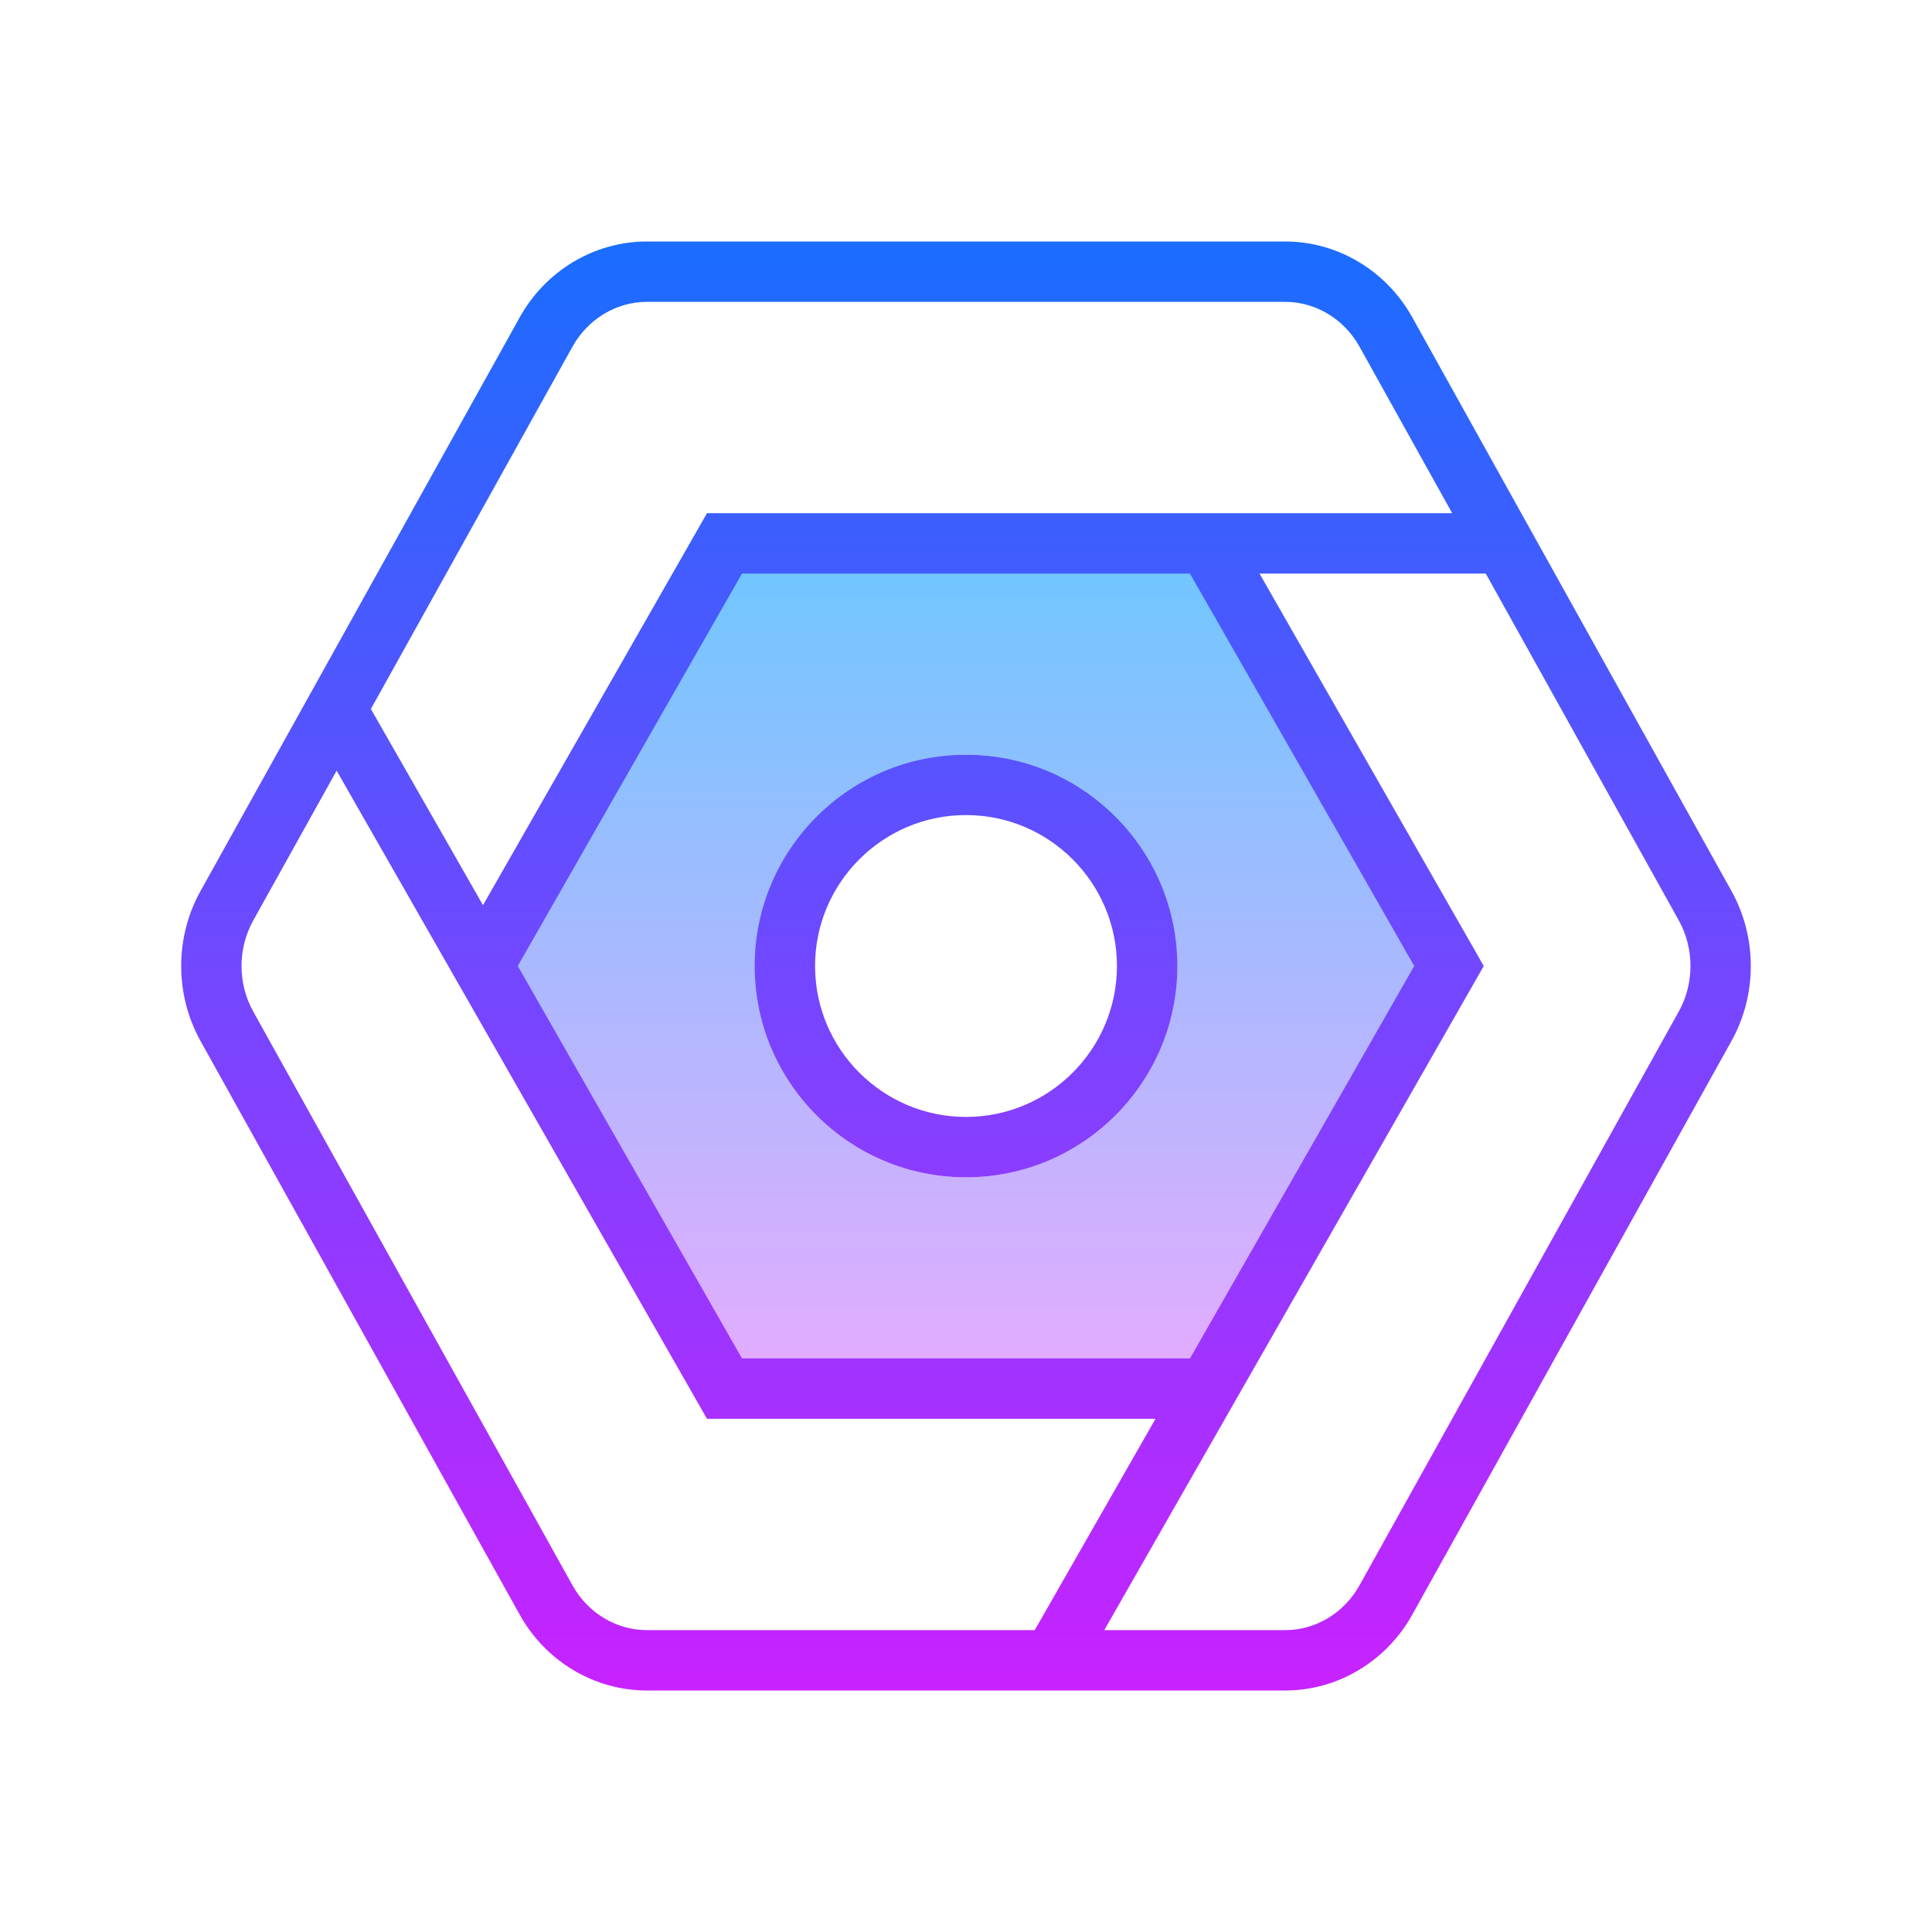
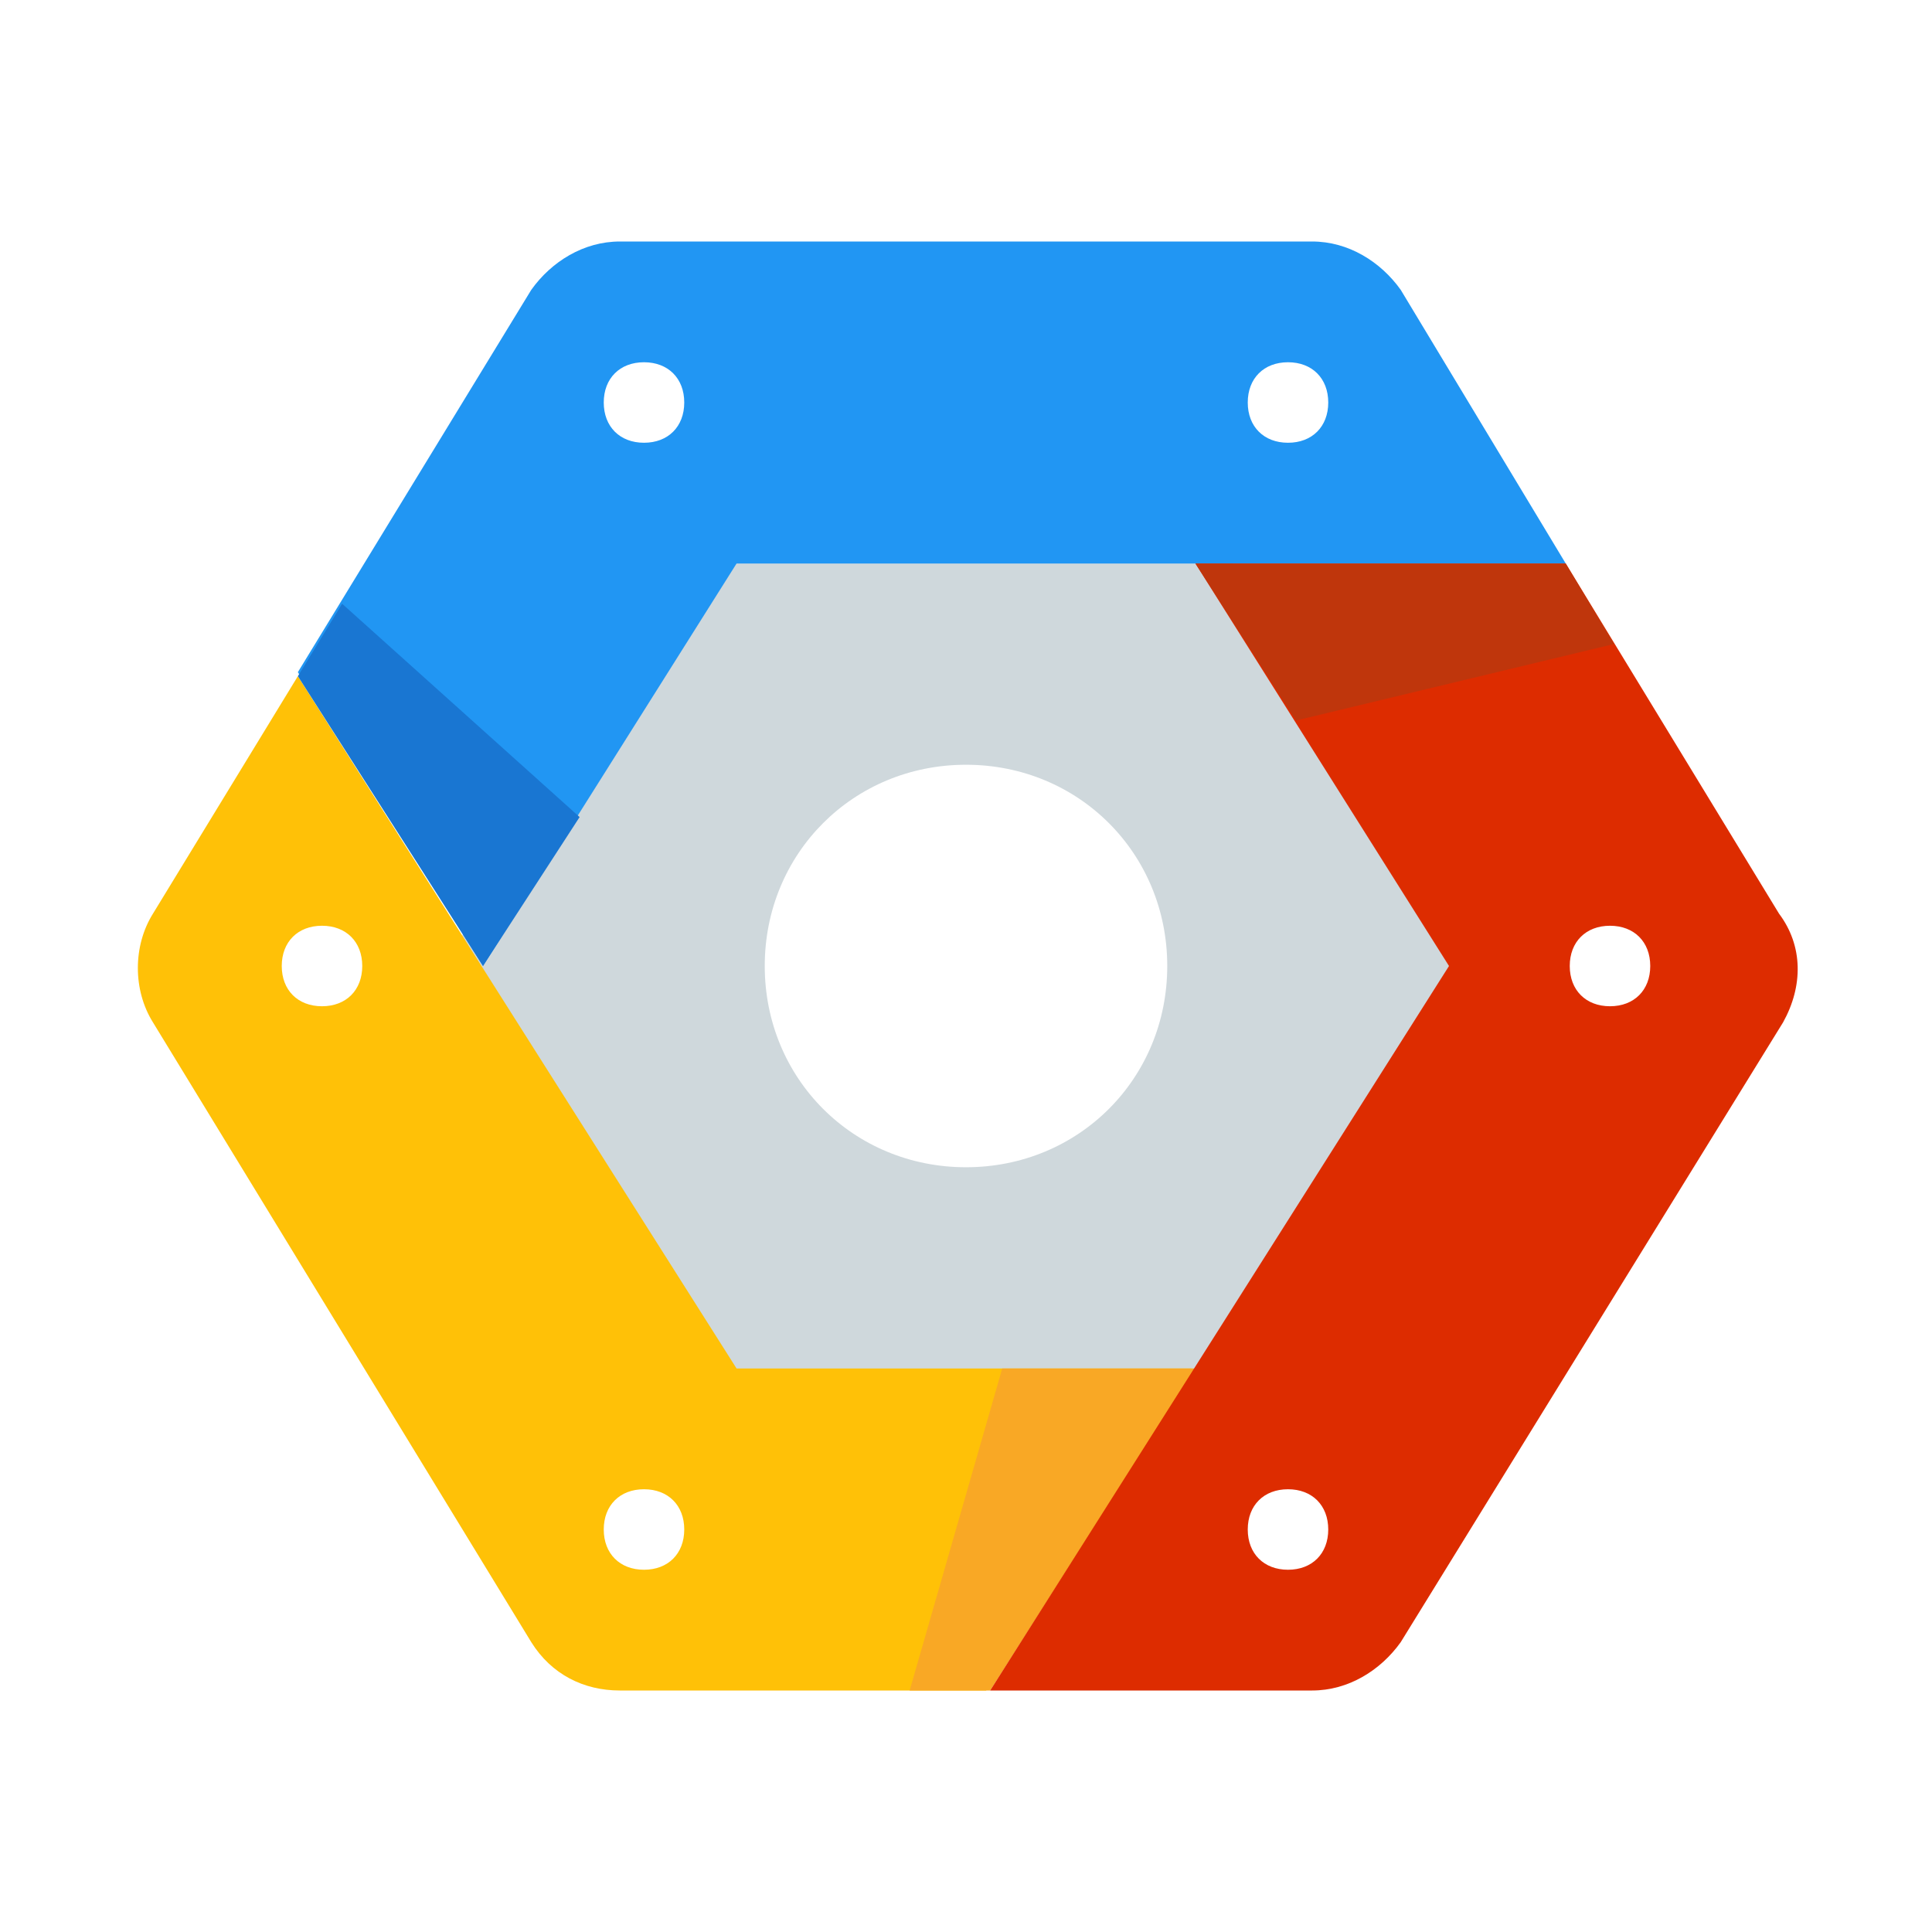
- <svg xmlns="http://www.w3.org/2000/svg" viewBox="0 0 64 64" width="512px" height="512px">
-   <linearGradient id="Mey2MJ7FMX1aCf5xedTE_a" x1="32" x2="32" y1="18" y2="46" gradientUnits="userSpaceOnUse" spreadMethod="reflect">
-     <stop offset="0" stop-color="#6dc7ff" />
-     <stop offset="1" stop-color="#e6abff" />
-   </linearGradient>
-   <path fill="url(#Mey2MJ7FMX1aCf5xedTE_a)" d="M39.994,18H24.006L16,32l2.68,4.667v0.012L24.006,46h15.988l0.196-0.35L48,32L39.994,18z M32,39c-3.824,0-6.931-3.138-6.931-7s3.108-7,6.931-7s6.931,3.138,6.931,7S35.824,39,32,39z" />
-   <linearGradient id="Mey2MJ7FMX1aCf5xedTE_b" x1="32" x2="32" y1="9" y2="54.953" gradientUnits="userSpaceOnUse" spreadMethod="reflect">
-     <stop offset="0" stop-color="#1a6dff" />
-     <stop offset="1" stop-color="#c822ff" />
-   </linearGradient>
-   <path fill="url(#Mey2MJ7FMX1aCf5xedTE_b)" d="M32,25c-3.859,0-7,3.141-7,7s3.141,7,7,7s7-3.141,7-7S35.859,25,32,25z M32,37 c-2.757,0-5-2.243-5-5s2.243-5,5-5s5,2.243,5,5S34.757,37,32,37z" />
-   <linearGradient id="Mey2MJ7FMX1aCf5xedTE_c" x1="32" x2="32" y1="8" y2="56" gradientUnits="userSpaceOnUse" spreadMethod="reflect">
-     <stop offset="0" stop-color="#1a6dff" />
-     <stop offset="1" stop-color="#c822ff" />
-   </linearGradient>
-   <path fill="url(#Mey2MJ7FMX1aCf5xedTE_c)" d="M57.358,29.517L46.783,10.511C45.921,8.962,44.309,8,42.575,8h-21.15 c-1.733,0-3.346,0.962-4.208,2.511L6.642,29.517c-0.853,1.532-0.853,3.435,0,4.967l10.575,19.006C18.079,55.038,19.691,56,21.425,56 h21.15c1.733,0,3.346-0.962,4.208-2.511l10.575-19.006C58.211,32.951,58.211,31.049,57.358,29.517z M18.965,11.483 C19.474,10.568,20.417,10,21.425,10h21.15c1.008,0,1.951,0.568,2.46,1.483L48.105,17H40.58h-6.663H23.42L16,29.985l-3.714-6.499 L18.965,11.483z M40.025,43.941L39.42,45H24.58l-7.429-13l7.428-13h9.337h5.503l7.429,13L40.025,43.941z M18.965,52.517L8.39,33.511 c-0.519-0.932-0.519-2.09,0-3.021l2.761-4.961l11.982,20.968l0,0L23.42,47h14.857l-4,7H21.425 C20.417,54,19.474,53.432,18.965,52.517z M55.61,33.511L45.035,52.517C44.526,53.432,43.583,54,42.575,54h-5.995l12.288-21.504l0,0 L49.151,32l-7.428-13h7.495l6.393,11.489C56.129,31.421,56.129,32.579,55.61,33.511z" />
+ <svg xmlns="http://www.w3.org/2000/svg" viewBox="0 0 48 48" width="480px" height="480px">
+   <path fill="#CFD8DC" d="M30,13H18l-7,11l7,11h12l7-11L30,13z M24,29c-2.8,0-5-2.2-5-5s2.2-5,5-5s5,2.2,5,5S26.8,29,24,29z" />
+   <path fill="#2196F3" d="M34.8,7.2C34.3,6.5,33.5,6,32.6,6H15.4c-0.9,0-1.7,0.5-2.2,1.2l-5.8,9.5L12,24l6.3-10h20.6L34.8,7.2z M16,11c-0.6,0-1-0.4-1-1s0.4-1,1-1c0.6,0,1,0.4,1,1S16.6,11,16,11z M32,11c-0.6,0-1-0.4-1-1s0.4-1,1-1c0.6,0,1,0.4,1,1S32.6,11,32,11z" />
+   <path fill="#FFC107" d="M18.3,34L7.4,16.8l-3.6,5.9c-0.5,0.8-0.5,1.9,0,2.7l9.4,15.4c0.5,0.8,1.3,1.2,2.2,1.2h9.1l5.1-8H18.3z M8,25c-0.6,0-1-0.4-1-1s0.4-1,1-1c0.6,0,1,0.4,1,1S8.6,25,8,25z M16,39c-0.6,0-1-0.4-1-1s0.4-1,1-1c0.6,0,1,0.4,1,1S16.6,39,16,39z" />
+   <path fill="#1976D2" d="M7.4 16.8L12 24 14.4 20.3 8.5 15z" />
+   <path fill="#F9A825" d="M24.6 42L29.7 34 24.9 34 22.6 42z" />
+   <path fill="#DD2C00" d="M44.2,22.7L38.9,14h-9.2L36,24L24.6,42h8c0.9,0,1.7-0.5,2.2-1.2l9.5-15.4C44.8,24.5,44.8,23.5,44.2,22.7z M32,39c-0.6,0-1-0.4-1-1s0.4-1,1-1c0.6,0,1,0.4,1,1S32.6,39,32,39z M40,25c-0.6,0-1-0.4-1-1s0.4-1,1-1c0.6,0,1,0.4,1,1S40.6,25,40,25z" />
+   <path fill="#BF360C" d="M38.9 14L29.7 14 32.2 17.9 40.1 16z" />
</svg>
